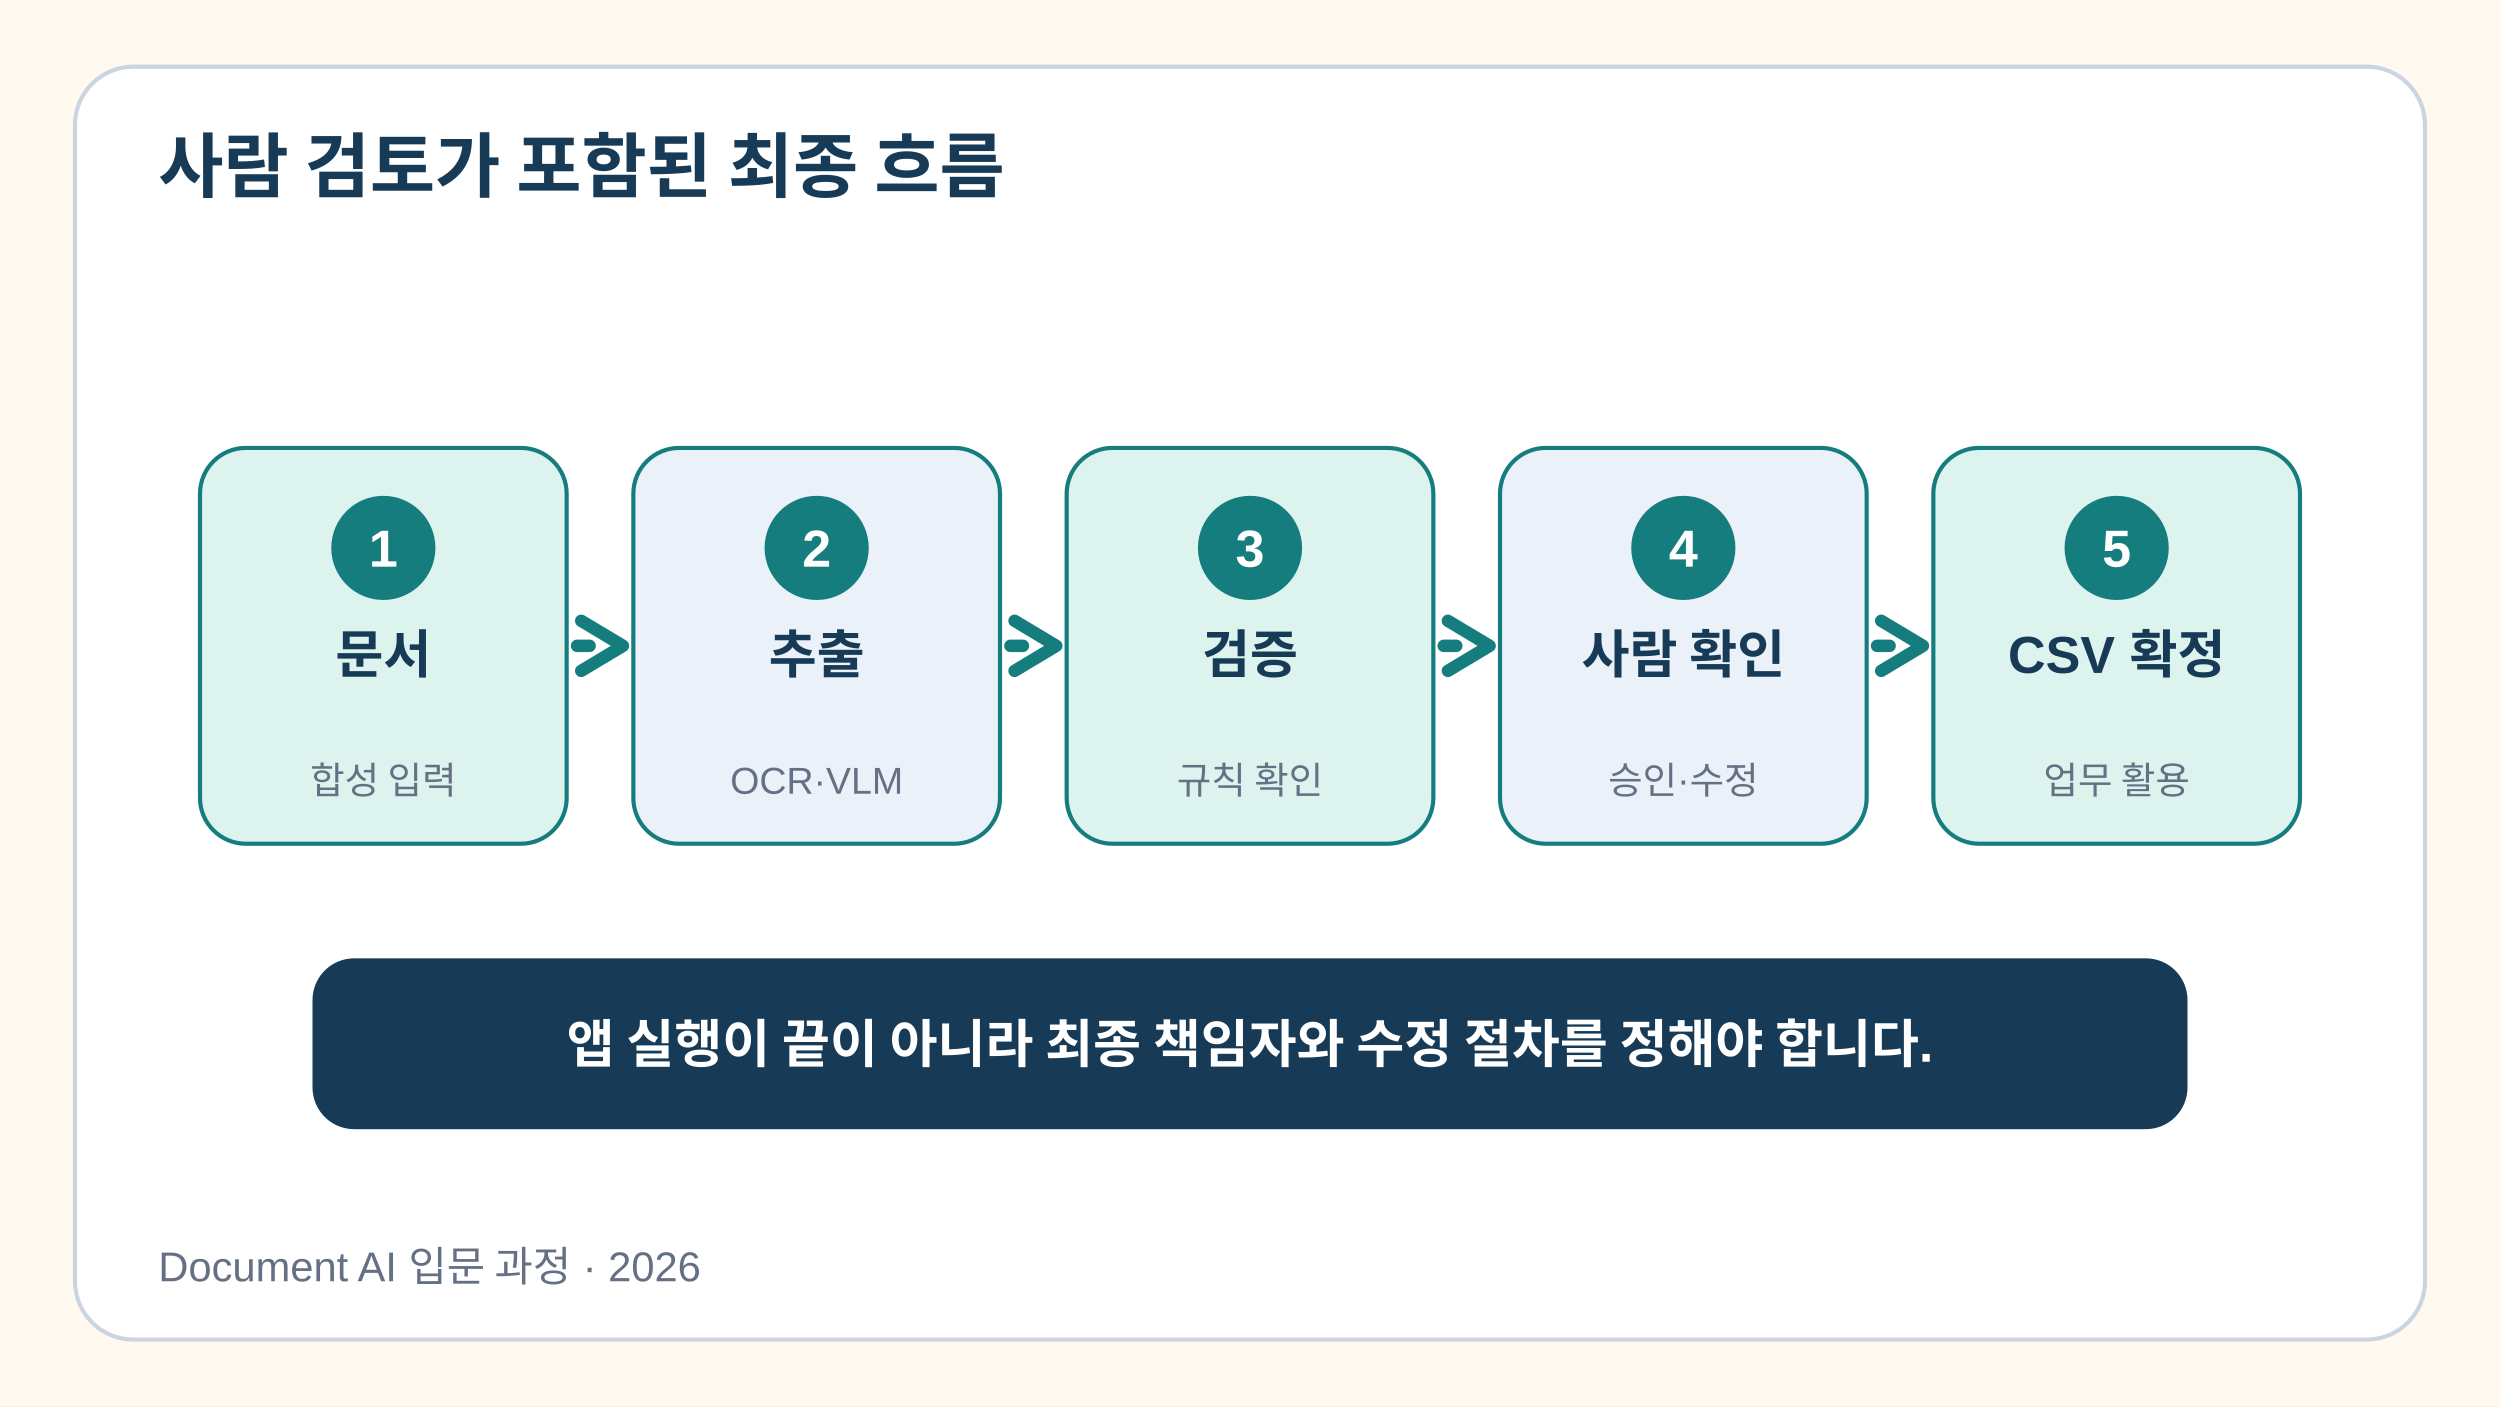
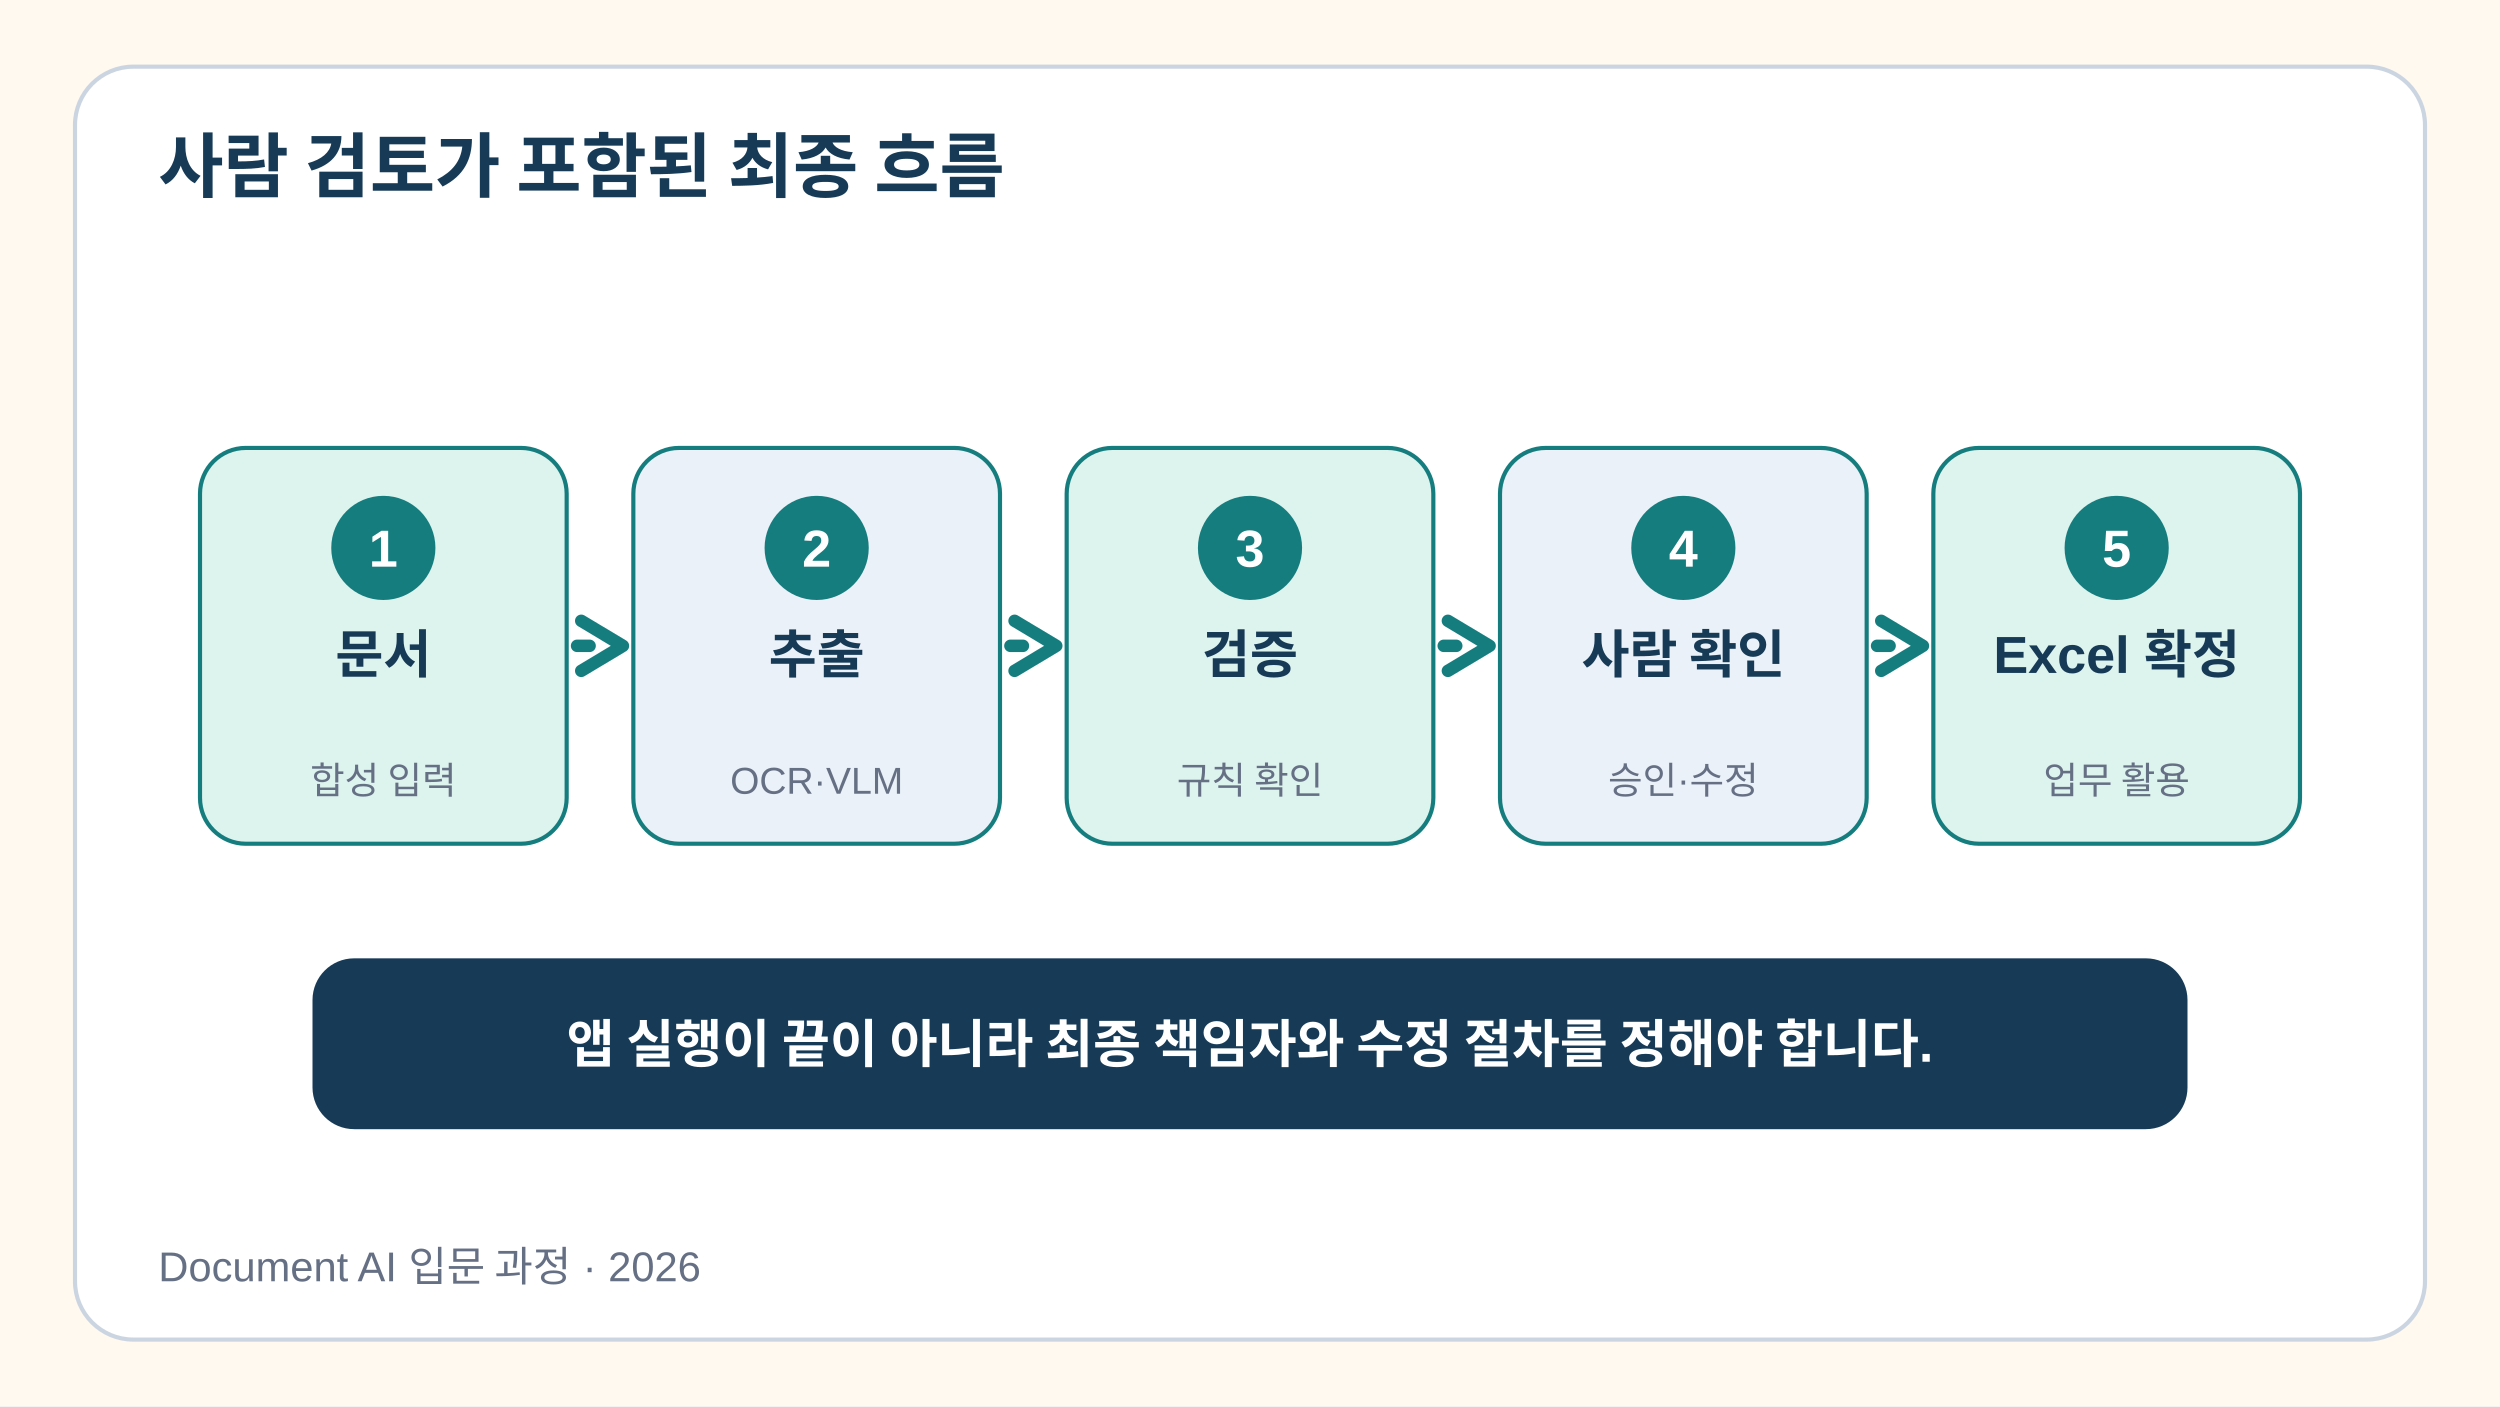
<svg xmlns="http://www.w3.org/2000/svg" width="1200" height="675" viewBox="0 0 1200 675" role="img" aria-labelledby="title desc">
  <rect width="1200" height="675" fill="#FFF9EF" />
  <rect x="36" y="32" width="1128" height="611" rx="28" fill="#FFFFFF" stroke="#CBD5E1" stroke-width="2" />
  <text x="76" y="92" font-family="Arial, Apple SD Gothic Neo, Noto Sans KR, sans-serif" font-size="34" font-weight="700" fill="#173B57">사람 검토가 포함된 최종 흐름</text>
  <g font-family="Arial, Apple SD Gothic Neo, Noto Sans KR, sans-serif">
    <rect x="96" y="215" width="176" height="190" rx="22" fill="#DDF3EE" stroke="#167D7F" stroke-width="2" />
    <circle cx="184" cy="263" r="25" fill="#167D7F" />
    <text x="184" y="272" text-anchor="middle" font-size="25" font-weight="600" fill="#FFFFFF">
      <tspan x="184" dy="0">1</tspan>
    </text>
    <text x="184" y="323" text-anchor="middle" font-size="25" font-weight="600" fill="#173B57">
      <tspan x="184" dy="0">문서</tspan>
    </text>
    <text x="184" y="381" text-anchor="middle" font-size="18" font-weight="400" fill="#667085">
      <tspan x="184" dy="0">합성 입력</tspan>
    </text>
    <line x1="277" y1="310" x2="283" y2="310" stroke="#167D7F" stroke-width="6" stroke-linecap="round" />
    <path d="M 279 298 L 299 310 L 279 322" fill="none" stroke="#167D7F" stroke-width="6" stroke-linecap="round" stroke-linejoin="round" />
    <rect x="304" y="215" width="176" height="190" rx="22" fill="#EAF1F8" stroke="#167D7F" stroke-width="2" />
    <circle cx="392" cy="263" r="25" fill="#167D7F" />
    <text x="392" y="272" text-anchor="middle" font-size="25" font-weight="600" fill="#FFFFFF">
      <tspan x="392" dy="0">2</tspan>
    </text>
    <text x="392" y="323" text-anchor="middle" font-size="25" font-weight="600" fill="#173B57">
      <tspan x="392" dy="0">추출</tspan>
    </text>
    <text x="392" y="381" text-anchor="middle" font-size="18" font-weight="400" fill="#667085">
      <tspan x="392" dy="0">OCR·VLM</tspan>
    </text>
    <line x1="485" y1="310" x2="491" y2="310" stroke="#167D7F" stroke-width="6" stroke-linecap="round" />
    <path d="M 487 298 L 507 310 L 487 322" fill="none" stroke="#167D7F" stroke-width="6" stroke-linecap="round" stroke-linejoin="round" />
    <rect x="512" y="215" width="176" height="190" rx="22" fill="#DDF3EE" stroke="#167D7F" stroke-width="2" />
    <circle cx="600" cy="263" r="25" fill="#167D7F" />
    <text x="600" y="272" text-anchor="middle" font-size="25" font-weight="600" fill="#FFFFFF">
      <tspan x="600" dy="0">3</tspan>
    </text>
    <text x="600" y="323" text-anchor="middle" font-size="25" font-weight="600" fill="#173B57">
      <tspan x="600" dy="0">검증</tspan>
    </text>
    <text x="600" y="381" text-anchor="middle" font-size="18" font-weight="400" fill="#667085">
      <tspan x="600" dy="0">규칙 확인</tspan>
    </text>
    <line x1="693" y1="310" x2="699" y2="310" stroke="#167D7F" stroke-width="6" stroke-linecap="round" />
    <path d="M 695 298 L 715 310 L 695 322" fill="none" stroke="#167D7F" stroke-width="6" stroke-linecap="round" stroke-linejoin="round" />
    <rect x="720" y="215" width="176" height="190" rx="22" fill="#EAF1F8" stroke="#167D7F" stroke-width="2" />
    <circle cx="808" cy="263" r="25" fill="#167D7F" />
    <text x="808" y="272" text-anchor="middle" font-size="25" font-weight="600" fill="#FFFFFF">
      <tspan x="808" dy="0">4</tspan>
    </text>
    <text x="808" y="323" text-anchor="middle" font-size="25" font-weight="600" fill="#173B57">
      <tspan x="808" dy="0">사람 확인</tspan>
    </text>
    <text x="808" y="381" text-anchor="middle" font-size="18" font-weight="400" fill="#667085">
      <tspan x="808" dy="0">승인·수정</tspan>
    </text>
    <line x1="901" y1="310" x2="907" y2="310" stroke="#167D7F" stroke-width="6" stroke-linecap="round" />
    <path d="M 903 298 L 923 310 L 903 322" fill="none" stroke="#167D7F" stroke-width="6" stroke-linecap="round" stroke-linejoin="round" />
    <rect x="928" y="215" width="176" height="190" rx="22" fill="#DDF3EE" stroke="#167D7F" stroke-width="2" />
    <circle cx="1016" cy="263" r="25" fill="#167D7F" />
    <text x="1016" y="272" text-anchor="middle" font-size="25" font-weight="600" fill="#FFFFFF">
      <tspan x="1016" dy="0">5</tspan>
    </text>
    <text x="1016" y="323" text-anchor="middle" font-size="25" font-weight="600" fill="#173B57">
-       <tspan x="1016" dy="0">CSV 확정</tspan>
+       <tspan x="1016" dy="0">Excel 확정</tspan>
    </text>
    <text x="1016" y="381" text-anchor="middle" font-size="18" font-weight="400" fill="#667085">
      <tspan x="1016" dy="0">업무 활용</tspan>
    </text>
    <rect x="150" y="460" width="900" height="82" rx="20" fill="#173B57" />
    <text x="600" y="510" text-anchor="middle" font-size="25" font-weight="600" fill="#FFFFFF">
      <tspan x="600" dy="0">앱 실행이 끝이 아니라 최종 책임자와 수정 절차를 정해야 합니다.</tspan>
    </text>
  </g>
  <text x="76" y="615" font-family="Arial, Apple SD Gothic Neo, Noto Sans KR, sans-serif" font-size="20" fill="#667085">Document AI 입문 과정 · 2026</text>
</svg>
